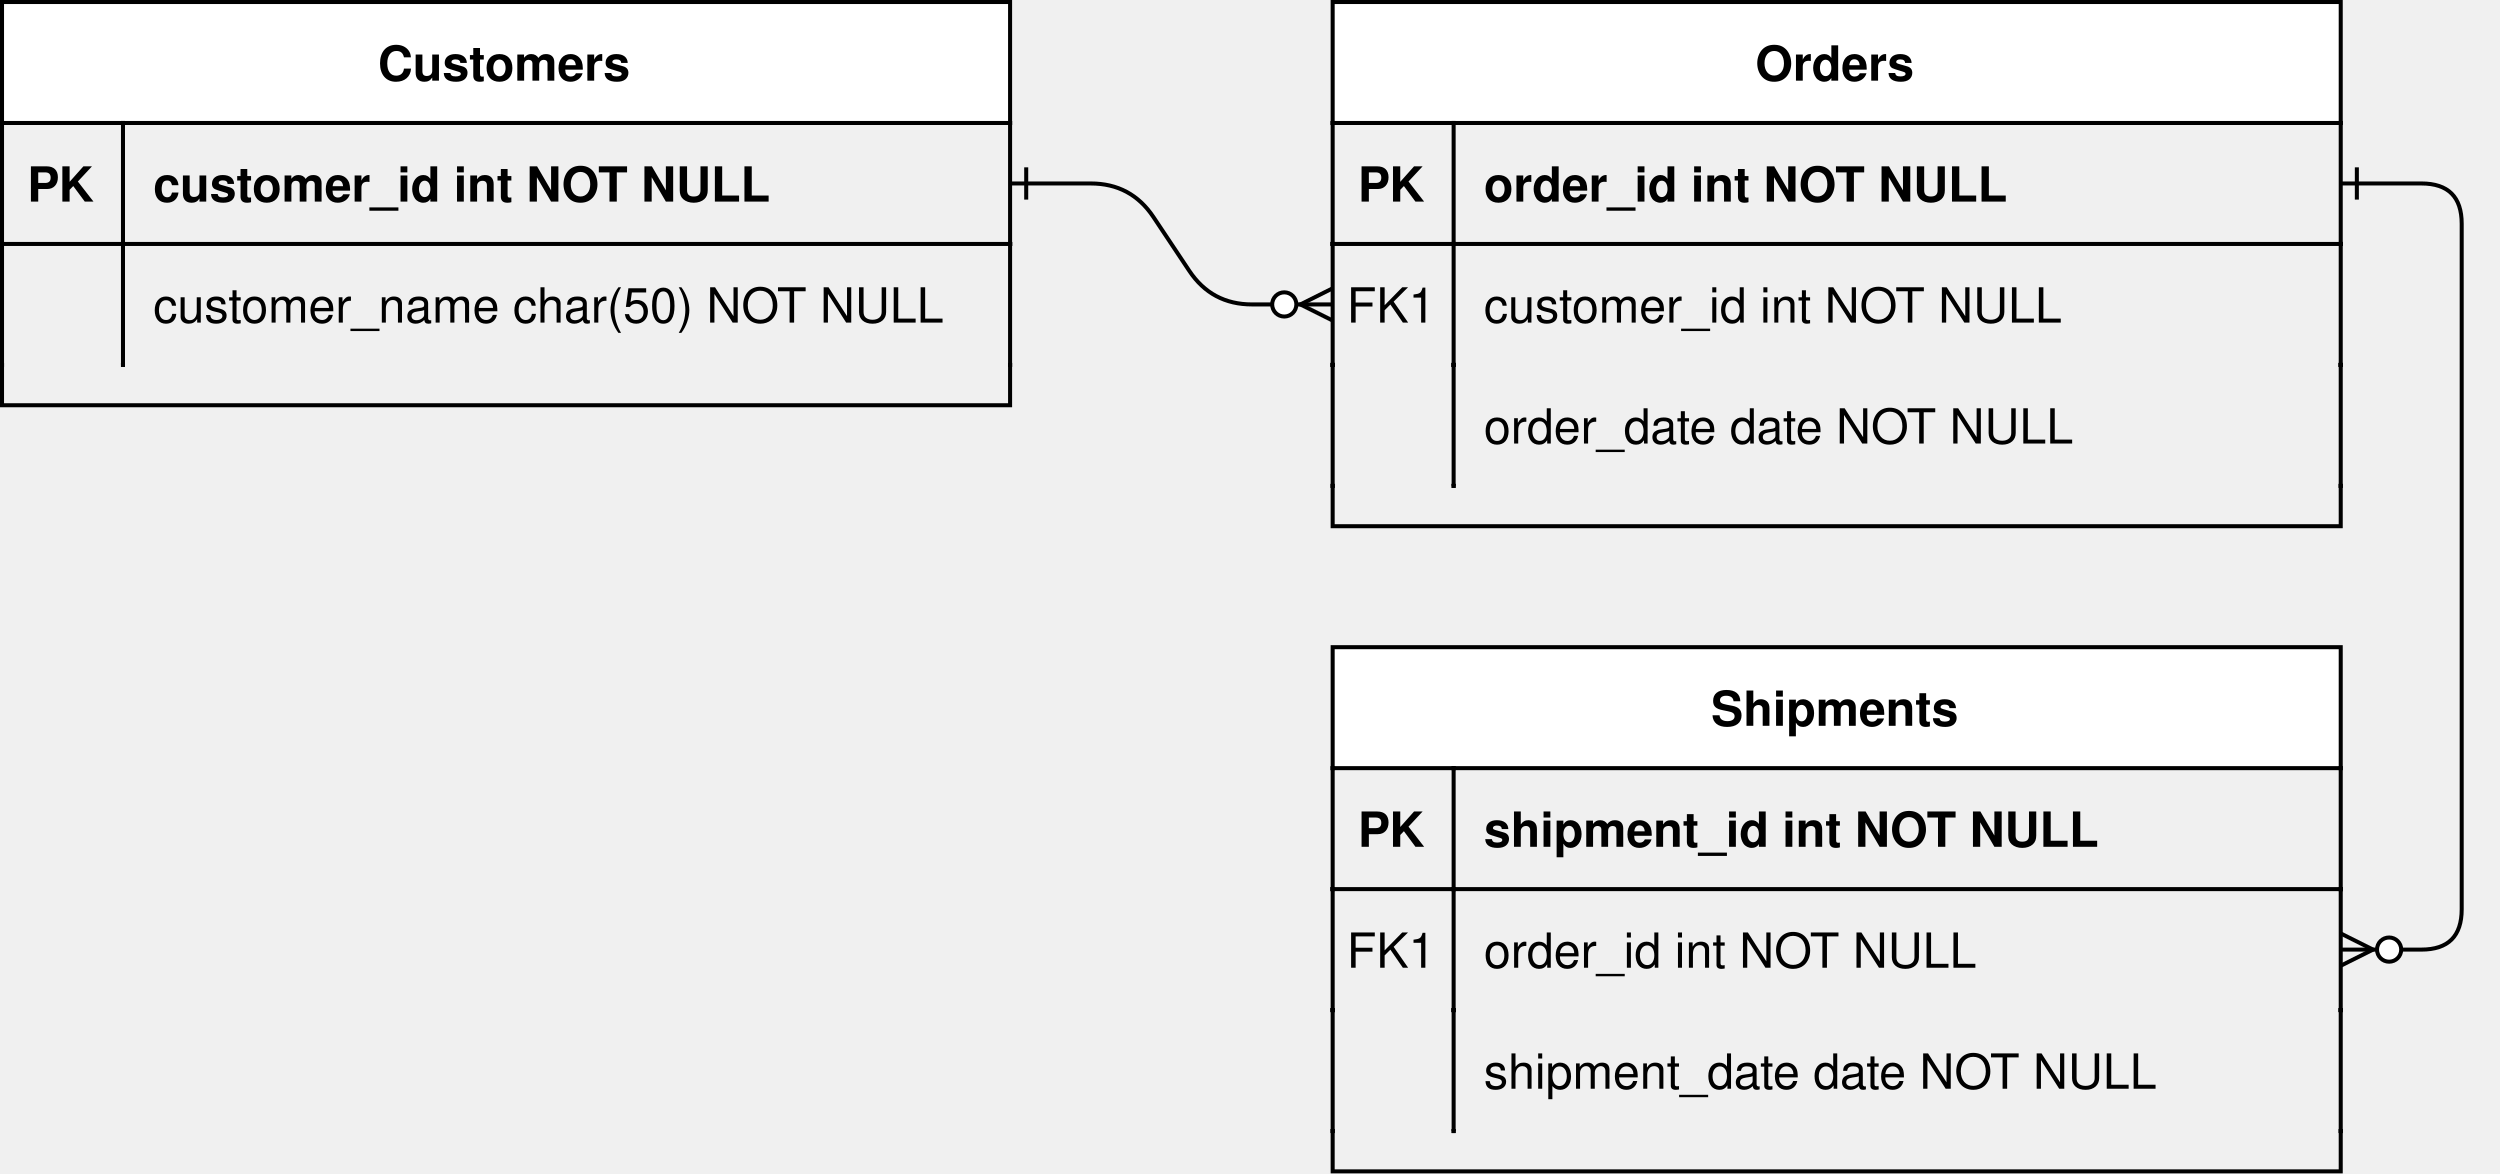
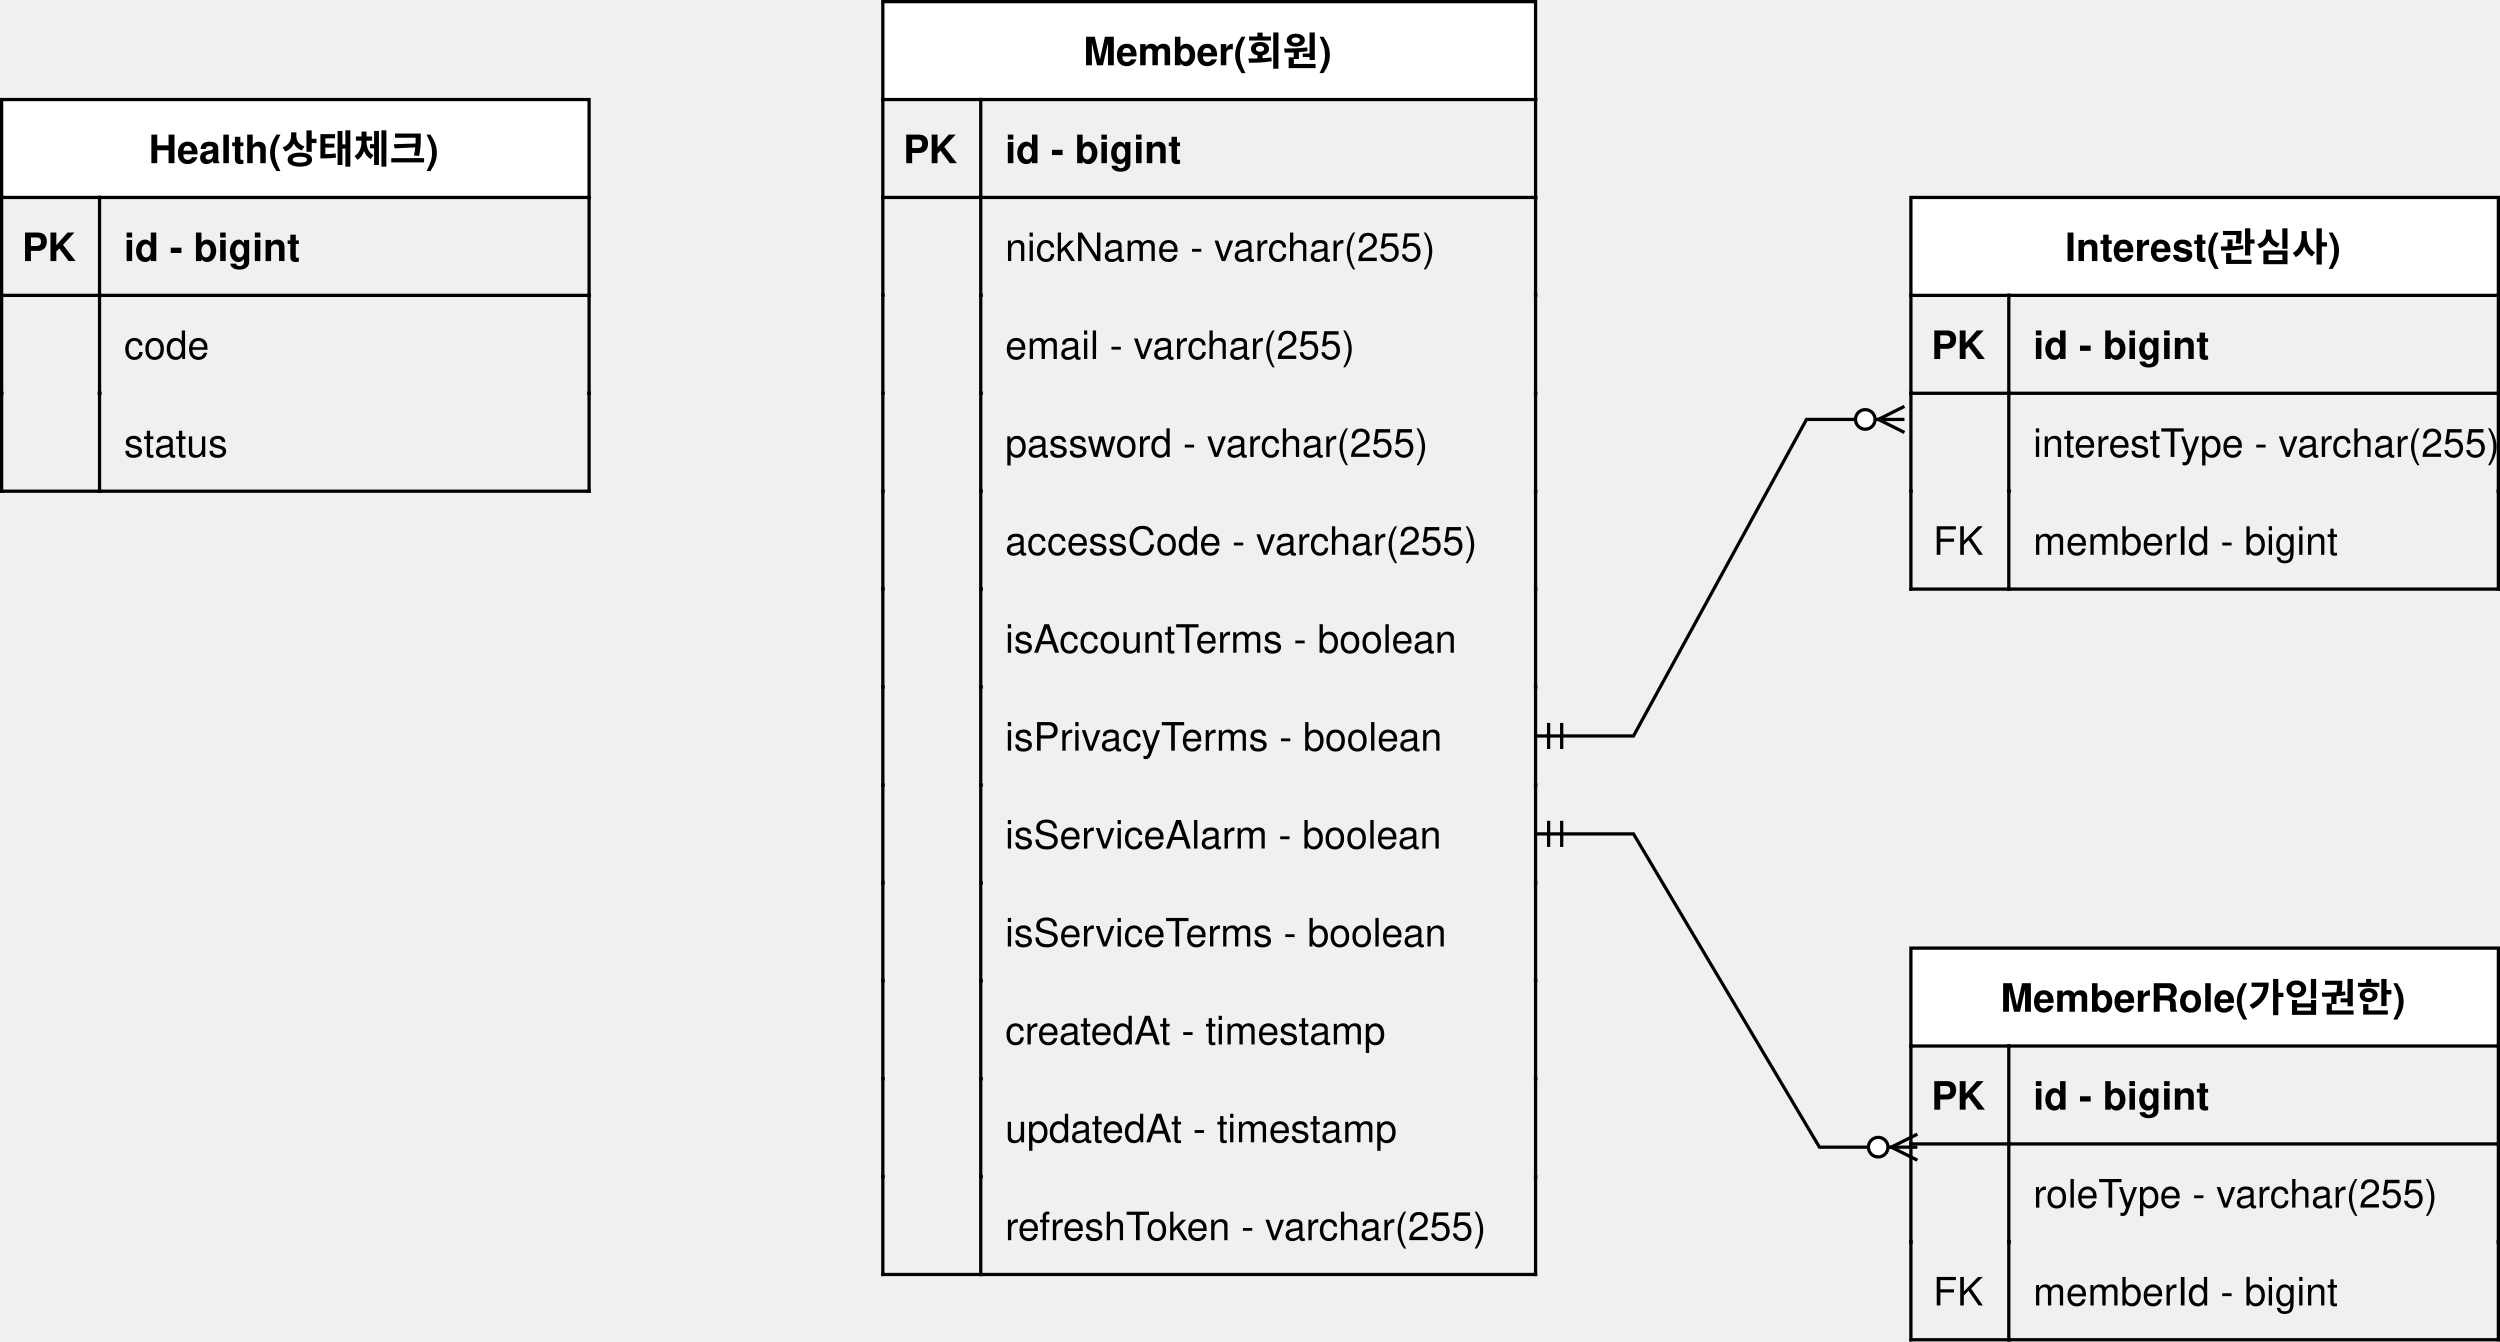
- <svg xmlns="http://www.w3.org/2000/svg" version="1.1" width="620px" height="291px" viewBox="-0.5 -0.5 620 291" content="&lt;mxfile host=&quot;app.diagrams.net&quot; modified=&quot;2023-03-08T13:26:48.266Z&quot; agent=&quot;5.0 (Macintosh; Intel Mac OS X 10_15_7) AppleWebKit/537.36 (KHTML, like Gecko) Chrome/109.0.0.0 Safari/537.36&quot; etag=&quot;xHuN4IjJD4TeJ1W9eYNo&quot; version=&quot;20.8.13&quot; type=&quot;github&quot;&gt;&lt;diagram id=&quot;R2lEEEUBdFMjLlhIrx00&quot; name=&quot;Page-1&quot;&gt;7Vttb5s6GP01SHcfVoEJSfuxYckmLbmr2m77eOWCA9YIRsZ526+fDTaEOGlhd2m8JlLUwMMTg59zfGyfJpbrz9cfKcziKQlRYgE7XFvuBwsABwCXv4nIpowMbgZlIKI4lEl14AH/RDJoy+gChyhvJDJCEoazZjAgaYoC1ohBSsmqmTYjSfOuGYyQFngIYKJHv+OQxWX02rPr+CeEo1jd2bHllTlUyTKQxzAkq0YIrdmYpEw+4h2ic5iilPErU0h/IGp5o5gx0dNbC4z5ayayryJCogTBDOdXAZnzcJDzlPEMznEiyrzV0FA2xG/njizXp4Sw8mi+9lEisFIwlM80PnC1qgMV7bb4gP9+uZn8sFn6aeV+Y9NpdDd4ei9bWcJkIesra8M2quAo5PWXp/xWmG3uUQIZJumovjJEaXgr0OVJo/ufiJJHMoUp7/wwZ5Cy+hpJZfoY88dzPzgqRZ7b/FzvmnzOnCxogJ7pD+hJSkIaIfZMYl8CHjbYJiv3EZE5YnTDE1Y1xyomxdv8UkFaFGXZZCmUTIqqBqt73BFcEEsOTLcn21HDUlFSNVF2XX5qG+adhno7DfV3GypLozXED7Y6XocKFnVhFHhjlHJbMsoZGEapnt1kgnP9u5TqNxsCtveqlNIZ9YWGiOYar7iiZ+KQwaeCQQUJ5BTmChbwSYlBnHL9LVkSkCSBWY6L9DIS4yScwA1ZMNWQOhvO8BqF9+UMJnI5/ya8sVxSTMwFitXiMkxwlPLjgFNO3HFIUc6fZQJzJjMOknKJKEPrZ1mksPF2QFbDfYtlwNvHMtc+TKgGgl3hcl8WAAUU7zrDMLnnCwWYRgVmTUhEXUNKskc1+kQgE0RDdLRE5VRdFJ8PdZ8kRCCbloJQpBWd84b8xbvr21ee5fEH8Pm5U5/zl0inzCdpzijEBRyIA7VCAqwhI5m8T4Jm6jGoLKY4fiKM8Zn/EKzP0vplrCW2bktoj4ZsT0P27nMXbAnv6ywpVDvGYYjSckiKdSKs8d4D5d76VzXfBWN3ILbEw22NxxYA7mvW39PqT4QQ/sc/5APr1i5V+98vj+Lv18nEqpa6JsGjdLHMHeYZDHAaTcpP9nfw846B39o6OJ7Aa+LZP2el3L8q+zNK2T+1Ug40ZMefnS7gvtJYbAlAvzUAp5LGa63gwSLnfS7VEeyRRuOweFEX/zhYpujgzUUHj6ODN6fWQeUa/ia0ZqngTevyn0oFHd3PK1eIIWSIx+XbWchge7RMkUFH3zk/xDibF6J18To0rwNct5S343kdjr4lPqOpq8Pm2mm/OzPF7XD07fZbsjsq6ho8nekb5FwK4sXz6AqiMbOcvjc+I8nssNzsLpkntz0cfRv+V/seFVcN1kh981yZwmdle3TAyhQpBP9vd3yRQoOdD6BvxQ0cfC3rXxHVXB1U5d23VjxD96MDYsaooW5/+NLDv9gf1tZXOzp/1cM+GmQX+6PlcPz77A/wtu0PYL79AXT746V/ap6T99EBQWOmuIv3cSy9PLn3AXTvw8DB2Lb+5hsfQDc+KnVM4Vys9IMY0n88+93ZLPpNskD4af3jlvKr4PUvktzRLw==&lt;/diagram&gt;&lt;/mxfile&gt;" resource="https://app.diagrams.net/?libs=general;er#Hdukki-labs%2Flitarary%2Ffeature%252F46%2Fdocument%2Flitarary.drawio.svg">
+ <svg xmlns="http://www.w3.org/2000/svg" version="1.1" width="766px" height="411px" viewBox="-0.5 -0.5 766 411" content="&lt;mxfile host=&quot;app.diagrams.net&quot; modified=&quot;2023-03-08T13:49:36.725Z&quot; agent=&quot;5.0 (Macintosh; Intel Mac OS X 10_15_7) AppleWebKit/537.36 (KHTML, like Gecko) Chrome/109.0.0.0 Safari/537.36&quot; etag=&quot;34Fw1u3vxSmAfhsHXSA5&quot; version=&quot;20.8.13&quot; type=&quot;github&quot;&gt;&lt;diagram id=&quot;R2lEEEUBdFMjLlhIrx00&quot; name=&quot;Page-1&quot;&gt;7V1dc5s4FP01zGQfksFgMH40trPtNNnNJJlp92lHAdnWFBArlMTur18JJH/JJHYbg2tpJp2ii3zB9x7poCMkW+4wnf9JQD67xTFMLMeO55Y7shyn03Vs9h+3LCpLzxaGKUGxqLQyPKAfUBhltWcUw2KjIsU4oSjfNEY4y2BEN2yAEPy6WW2Ck82r5mAKFcNDBBLV+hXFdFZZA89e2T9BNJ3JK3fk90uBrCwMxQzE+HXDBOf0GmdU3OIdJCnIYEbZmVtAvkNieeMZpfybDiznmv1NeO2rKcbTBIIcFVcRTpk5KliV6wlIUcLDvOYoFI7Y5dyx5Q4JxrQ6SudDmPBcyTRU93Rdc3YZB8L97vGB8PG/h8ueOxx18PUsfPr3Jo2/XAovLyB5FvH9BEFCZxfWeGgFrhV0rPGIH/SH3BI6VtgtLR1rMPxDxJEuZHJYSHN+SMETN4UFBYQKDLk2MzBUUIAyFgB31CnLSQLyApXVK8sMJfENWOBnKh3JUjhBcxjfVxDidRmabpgzXuTOeTIexM3w0yBB04wdRyxC/IohgQW7lxtQUFFDfHtIKJzXhrWzTBZrVBCnkJIFqyI+0BXQEc2p0xPl1xU4O4GwzdaBKTEHBNqmS9erJLIDkccDcuooOX07T/e8EYQzTNAPnp1ERHM9d2X5FaUJQzEDSLxlCnHZm5Q5QEkyxAnmCc5wBpUc80oxwfkjIFNIhSHHSLQ6L2R/LDJD+8qzPHavQ1burMrsj1cndIizghKGJe4DspS+Qp7WkOJcOE3gRPonIu78+AlTyhrpAQCobzkqKgQM3D1R4B4LBK4CgrsvtTBgX5YikNyz/hpk06RKWtl9g1XSdmR2Z6yX8d0O/HbzxCzsk6TsgWcojmH2S/lwdudjLQHugfEXzlZROdgb60khyQBlDeQ5iwslqcv7/Pk8d5U8s+qOfcn+PaEpbx3tJl32wVXdsMhBhLLpTfVJfwsVXlOomNe3Uu9DUbKXuwZg4hlO2IsT7CNygt82J/j7g6CZzgHGSPr7eELw9CSEnpLkiI0BT50FGkm9dr1+YHr91nv9ftu9fl+rXj/Qs9eX6txallmrpc+FXh1/Tfa16/gddVh4C9MnSC64eNcfWEEp5/VDq28bFY/nSDYgKeN1Vaw49q7k9o/VbztmzNaEjlc1lUOEvN04OBoM1FHbuSt5mo7cHHXoZrS8PXDxBrv3Ppbd93HXBFDMuK6Jcd07zLBDzmuYGfQa2TmaDu1cdWiXoej7XyCFghxeAIlmgFw4nlf/MH8iFNEMJrSjhK76IoehhMYpYYfW1ywldB2tKKFbM6g/d0roqm93wBSgRHs+qAOEfnygCoCGDxrng+U7fu0RwgEi4jkQQk0+zp4QVJEwB0XxiokUkDTmhBpM6McJqr5oOKF5TvBa54QD5MNz4ISeppygyoMgimBRDMv3wXRnhRpUaMcKsjsyrNAqKwRts4J3gIJ4BqxQwV4/VvBUhRAVgyhiF6SPkKSFYIYnjBMIMr1IoQ4U2pGCa6YTToAUlmuuWyMFV6/5BFfT+QRXnU9AxR1BLyBaaE8KdaDQjhQ8FSWGFJonhb3fTD7aSOGAuaUzIIUK9vqRgqdOHaHiAZIXFMFBAkiqMynUgUI/UjhgUbEhhaORwo5dZxomhQMml86BFHxNSUGdO1qSgvYjhTpQaEcKrnn76ARIwbXbJgVXr7ePXE3fPnLVZ8CIQHbJeEAFH1CUsrYB0lwvRqhDhHaM4B2wVskwwtEYofXVzHLRnCaMUMFeP0bw1fnD5zw2jFCPCO0YwXcMI5wAI7S+itk/YFbpDBihgr2GjKBKAgROCCxmj/g7i6nu76PW4UI/XlA1g8984yfWbV5Y4wHffz6wy93pQ2tQ7mIVOGYv+uqsL/eMktMCOxSghjej98380H40/2u7WPk1e+Ocynb0vjo9dOa7WPmazhD5O2aIYsvsYvUeLrTbo9I3kmATA8B3mKH1TenlY6cu4z9NFcGeqggi8Vj/uMjNesQ6XGhHCz2jC54ALbS+a31PlQWv2x4wHJUYepoKgz1VGEzLrco//16jhmbQoB8d7DFKgPEUygEbCyuii3uYAIpwNl6dqYZ1FR90HM4YNE1ES4ZZPOA/TcqK4/sfkOBHfAuyhWSR1bkUZPHfJXoI/8ZQMgm7Kll8Y4VL+8rudKTlH376yvF70jCar39gtFgv3UGCWLRKObI0zhH9Jm+QHVfOPFFaeeIF6agKDY9HLdyEqcDPJIJvBF4uAaWS6H7hibaza0ZpaSRlsl42b/kNxN7hsjtY/gCn5CVBXd3uFkqrryo+tUKo4sjbcuRuO6pCoTj6KKgH6kio+tGGe5zASvu2hfbdH1uBV1r88qccRlbfs/pGBN8lgnf3FT+PJ4IHZjl1EyJ4ldTTFcEDdWhz5iJ4oOmC6mDHgurf63H2uCJ4HS60e7wNzEqJJtSOd5ihdRE80GuhRKDpQolAfRmCsGd7I4C/gQn9KMFs03oClNC6AB6o71GctwAeaLpPa6AqnEYAr0WDdnTQ32OEcEIC+A7923bd31D/lrtdvat/7/Ewe1T925OypZS5et6mi331b991r2xnw5fTC1g+N939tArOigRjul6dgHx2i2PIa/wP&lt;/diagram&gt;&lt;/mxfile&gt;" resource="https://app.diagrams.net/#Hdukki-labs%2Flitarary%2Ffeature%252F46%2Fdocument%2Flitarary.drawio.svg">
  <defs>
-     <clipPath id="mx-clip-330-30-30-30-0">
-       <rect x="330" y="30" width="30" height="30" />
-     </clipPath>
-     <clipPath id="mx-clip-366-30-214-30-0">
-       <rect x="366" y="30" width="214" height="30" />
-     </clipPath>
-     <clipPath id="mx-clip-330-60-30-30-0">
-       <rect x="330" y="60" width="30" height="30" />
-     </clipPath>
-     <clipPath id="mx-clip-366-60-214-30-0">
-       <rect x="366" y="60" width="214" height="30" />
-     </clipPath>
-     <clipPath id="mx-clip-366-90-214-30-0">
-       <rect x="366" y="90" width="214" height="30" />
-     </clipPath>
-     <clipPath id="mx-clip-330-190-30-30-0">
-       <rect x="330" y="190" width="30" height="30" />
-     </clipPath>
-     <clipPath id="mx-clip-366-190-214-30-0">
-       <rect x="366" y="190" width="214" height="30" />
-     </clipPath>
-     <clipPath id="mx-clip-330-220-30-30-0">
-       <rect x="330" y="220" width="30" height="30" />
-     </clipPath>
-     <clipPath id="mx-clip-366-220-214-30-0">
-       <rect x="366" y="220" width="214" height="30" />
-     </clipPath>
-     <clipPath id="mx-clip-366-250-214-30-0">
-       <rect x="366" y="250" width="214" height="30" />
-     </clipPath>
-     <clipPath id="mx-clip-0-30-30-30-0">
-       <rect x="0" y="30" width="30" height="30" />
-     </clipPath>
-     <clipPath id="mx-clip-36-30-214-30-0">
-       <rect x="36" y="30" width="214" height="30" />
-     </clipPath>
-     <clipPath id="mx-clip-36-60-214-30-0">
-       <rect x="36" y="60" width="214" height="30" />
+     <clipPath id="mx-clip-0-60-30-30-0">
+       <rect x="0" y="60" width="30" height="30" />
+     </clipPath>
+     <clipPath id="mx-clip-36-60-144-30-0">
+       <rect x="36" y="60" width="144" height="30" />
+     </clipPath>
+     <clipPath id="mx-clip-36-90-144-30-0">
+       <rect x="36" y="90" width="144" height="30" />
+     </clipPath>
+     <clipPath id="mx-clip-36-120-144-30-0">
+       <rect x="36" y="120" width="144" height="30" />
+     </clipPath>
+     <clipPath id="mx-clip-270-30-30-30-0">
+       <rect x="270" y="30" width="30" height="30" />
+     </clipPath>
+     <clipPath id="mx-clip-306-30-164-30-0">
+       <rect x="306" y="30" width="164" height="30" />
+     </clipPath>
+     <clipPath id="mx-clip-306-60-164-30-0">
+       <rect x="306" y="60" width="164" height="30" />
+     </clipPath>
+     <clipPath id="mx-clip-306-90-164-30-0">
+       <rect x="306" y="90" width="164" height="30" />
+     </clipPath>
+     <clipPath id="mx-clip-306-120-164-30-0">
+       <rect x="306" y="120" width="164" height="30" />
+     </clipPath>
+     <clipPath id="mx-clip-306-150-164-30-0">
+       <rect x="306" y="150" width="164" height="30" />
+     </clipPath>
+     <clipPath id="mx-clip-306-180-164-30-0">
+       <rect x="306" y="180" width="164" height="30" />
+     </clipPath>
+     <clipPath id="mx-clip-306-210-164-30-0">
+       <rect x="306" y="210" width="164" height="30" />
+     </clipPath>
+     <clipPath id="mx-clip-306-240-164-30-0">
+       <rect x="306" y="240" width="164" height="30" />
+     </clipPath>
+     <clipPath id="mx-clip-306-270-164-30-0">
+       <rect x="306" y="270" width="164" height="30" />
+     </clipPath>
+     <clipPath id="mx-clip-306-300-164-30-0">
+       <rect x="306" y="300" width="164" height="30" />
+     </clipPath>
+     <clipPath id="mx-clip-306-330-164-30-0">
+       <rect x="306" y="330" width="164" height="30" />
+     </clipPath>
+     <clipPath id="mx-clip-306-360-164-30-0">
+       <rect x="306" y="360" width="164" height="30" />
+     </clipPath>
+     <clipPath id="mx-clip-585-90-30-30-0">
+       <rect x="585" y="90" width="30" height="30" />
+     </clipPath>
+     <clipPath id="mx-clip-621-90-144-30-0">
+       <rect x="621" y="90" width="144" height="30" />
+     </clipPath>
+     <clipPath id="mx-clip-621-120-144-30-0">
+       <rect x="621" y="120" width="144" height="30" />
+     </clipPath>
+     <clipPath id="mx-clip-585-150-30-30-0">
+       <rect x="585" y="150" width="30" height="30" />
+     </clipPath>
+     <clipPath id="mx-clip-621-150-144-30-0">
+       <rect x="621" y="150" width="144" height="30" />
+     </clipPath>
+     <clipPath id="mx-clip-585-320-30-30-0">
+       <rect x="585" y="320" width="30" height="30" />
+     </clipPath>
+     <clipPath id="mx-clip-621-320-144-30-0">
+       <rect x="621" y="320" width="144" height="30" />
+     </clipPath>
+     <clipPath id="mx-clip-621-350-144-30-0">
+       <rect x="621" y="350" width="144" height="30" />
+     </clipPath>
+     <clipPath id="mx-clip-585-380-30-30-0">
+       <rect x="585" y="380" width="30" height="30" />
+     </clipPath>
+     <clipPath id="mx-clip-621-380-144-30-0">
+       <rect x="621" y="380" width="144" height="30" />
    </clipPath>
  </defs>
  <g>
-     <path d="M 250 45 L 270 45 Q 280 45 285.55 53.32 L 294.45 66.68 Q 300 75 310 75 L 330 75" fill="none" stroke="rgb(0, 0, 0)" stroke-miterlimit="10" pointer-events="stroke" />
-     <path d="M 254 41 L 254 49" fill="none" stroke="rgb(0, 0, 0)" stroke-miterlimit="10" pointer-events="all" />
-     <ellipse cx="318" cy="75" rx="3" ry="3" fill="#ffffff" stroke="rgb(0, 0, 0)" pointer-events="all" />
-     <path d="M 330 71 L 322 75 L 330 79" fill="none" stroke="rgb(0, 0, 0)" stroke-miterlimit="10" pointer-events="all" />
-     <path d="M 580 45 L 600 45 Q 610 45 610 55 L 610 225 Q 610 235 600 235 L 580 235" fill="none" stroke="rgb(0, 0, 0)" stroke-miterlimit="10" pointer-events="stroke" />
-     <path d="M 584 41 L 584 49" fill="none" stroke="rgb(0, 0, 0)" stroke-miterlimit="10" pointer-events="all" />
-     <ellipse cx="592" cy="235" rx="3" ry="3" fill="#ffffff" stroke="rgb(0, 0, 0)" pointer-events="all" />
-     <path d="M 580 239 L 588 235 L 580 231" fill="none" stroke="rgb(0, 0, 0)" stroke-miterlimit="10" pointer-events="all" />
-     <path d="M 330 30 L 330 0 L 580 0 L 580 30" fill="rgb(255, 255, 255)" stroke="rgb(0, 0, 0)" stroke-miterlimit="10" pointer-events="all" />
-     <path d="M 330 30 L 330 130 L 580 130 L 580 30" fill="none" stroke="rgb(0, 0, 0)" stroke-miterlimit="10" pointer-events="none" />
-     <path d="M 330 30 L 580 30" fill="none" stroke="rgb(0, 0, 0)" stroke-miterlimit="10" pointer-events="none" />
-     <path d="M 360 30 L 360 60 L 360 90 L 360 120" fill="none" stroke="rgb(0, 0, 0)" stroke-miterlimit="10" pointer-events="none" />
-     <g fill="rgb(0, 0, 0)" font-family="Helvetica" font-weight="bold" pointer-events="none" text-anchor="middle" font-size="12px">
-       <text x="454.5" y="19.5">Orders</text>
-     </g>
-     <path d="M 330 30 M 580 30 M 580 60 L 330 60" fill="none" stroke="rgb(0, 0, 0)" stroke-linecap="square" stroke-miterlimit="10" pointer-events="none" />
-     <path d="M 330 30 M 360 30 M 360 60 M 330 60" fill="none" stroke="rgb(0, 0, 0)" stroke-linecap="square" stroke-miterlimit="10" pointer-events="none" />
-     <g fill="rgb(0, 0, 0)" font-family="Helvetica" font-weight="bold" pointer-events="none" clip-path="url(#mx-clip-330-30-30-30-0)" text-anchor="middle" font-size="12px">
-       <text x="344.5" y="49.5">PK</text>
-     </g>
-     <path d="M 360 30 M 580 30 M 580 60 M 360 60" fill="none" stroke="rgb(0, 0, 0)" stroke-linecap="square" stroke-miterlimit="10" pointer-events="none" />
-     <g fill="rgb(0, 0, 0)" font-family="Helvetica" font-weight="bold" text-decoration="underline" pointer-events="none" clip-path="url(#mx-clip-366-30-214-30-0)" font-size="12px">
-       <text x="367.5" y="49.5">order_id int NOT NULL </text>
-     </g>
-     <path d="M 330 60 M 580 60 M 580 90 M 330 90" fill="none" stroke="rgb(0, 0, 0)" stroke-linecap="square" stroke-miterlimit="10" pointer-events="none" />
-     <path d="M 330 60 M 360 60 M 360 90 M 330 90" fill="none" stroke="rgb(0, 0, 0)" stroke-linecap="square" stroke-miterlimit="10" pointer-events="none" />
-     <g fill="rgb(0, 0, 0)" font-family="Helvetica" pointer-events="none" clip-path="url(#mx-clip-330-60-30-30-0)" text-anchor="middle" font-size="12px">
-       <text x="344.5" y="79.5">FK1</text>
-     </g>
-     <path d="M 360 60 M 580 60 M 580 90 M 360 90" fill="none" stroke="rgb(0, 0, 0)" stroke-linecap="square" stroke-miterlimit="10" pointer-events="none" />
-     <g fill="rgb(0, 0, 0)" font-family="Helvetica" pointer-events="none" clip-path="url(#mx-clip-366-60-214-30-0)" font-size="12px">
-       <text x="367.5" y="79.5">customer_id int NOT NULL</text>
-     </g>
-     <path d="M 330 90 M 580 90 M 580 120 M 330 120" fill="none" stroke="rgb(0, 0, 0)" stroke-linecap="square" stroke-miterlimit="10" pointer-events="none" />
-     <path d="M 330 90 M 360 90 M 360 120 M 330 120" fill="none" stroke="rgb(0, 0, 0)" stroke-linecap="square" stroke-miterlimit="10" pointer-events="none" />
-     <path d="M 360 90 M 580 90 M 580 120 M 360 120" fill="none" stroke="rgb(0, 0, 0)" stroke-linecap="square" stroke-miterlimit="10" pointer-events="none" />
-     <g fill="rgb(0, 0, 0)" font-family="Helvetica" pointer-events="none" clip-path="url(#mx-clip-366-90-214-30-0)" font-size="12px">
-       <text x="367.5" y="109.5">order_date date NOT NULL</text>
-     </g>
-     <path d="M 330 190 L 330 160 L 580 160 L 580 190" fill="rgb(255, 255, 255)" stroke="rgb(0, 0, 0)" stroke-miterlimit="10" pointer-events="none" />
-     <path d="M 330 190 L 330 290 L 580 290 L 580 190" fill="none" stroke="rgb(0, 0, 0)" stroke-miterlimit="10" pointer-events="none" />
-     <path d="M 330 190 L 580 190" fill="none" stroke="rgb(0, 0, 0)" stroke-miterlimit="10" pointer-events="none" />
-     <path d="M 360 190 L 360 220 L 360 250 L 360 280" fill="none" stroke="rgb(0, 0, 0)" stroke-miterlimit="10" pointer-events="none" />
-     <g fill="rgb(0, 0, 0)" font-family="Helvetica" font-weight="bold" pointer-events="none" text-anchor="middle" font-size="12px">
-       <text x="454.5" y="179.5">Shipments</text>
-     </g>
-     <path d="M 330 190 M 580 190 M 580 220 L 330 220" fill="none" stroke="rgb(0, 0, 0)" stroke-linecap="square" stroke-miterlimit="10" pointer-events="none" />
-     <path d="M 330 190 M 360 190 M 360 220 M 330 220" fill="none" stroke="rgb(0, 0, 0)" stroke-linecap="square" stroke-miterlimit="10" pointer-events="none" />
-     <g fill="rgb(0, 0, 0)" font-family="Helvetica" font-weight="bold" pointer-events="none" clip-path="url(#mx-clip-330-190-30-30-0)" text-anchor="middle" font-size="12px">
-       <text x="344.5" y="209.5">PK</text>
-     </g>
-     <path d="M 360 190 M 580 190 M 580 220 M 360 220" fill="none" stroke="rgb(0, 0, 0)" stroke-linecap="square" stroke-miterlimit="10" pointer-events="none" />
-     <g fill="rgb(0, 0, 0)" font-family="Helvetica" font-weight="bold" text-decoration="underline" pointer-events="none" clip-path="url(#mx-clip-366-190-214-30-0)" font-size="12px">
-       <text x="367.5" y="209.5">shipment_id int NOT NULL </text>
-     </g>
-     <path d="M 330 220 M 580 220 M 580 250 M 330 250" fill="none" stroke="rgb(0, 0, 0)" stroke-linecap="square" stroke-miterlimit="10" pointer-events="none" />
-     <path d="M 330 220 M 360 220 M 360 250 M 330 250" fill="none" stroke="rgb(0, 0, 0)" stroke-linecap="square" stroke-miterlimit="10" pointer-events="none" />
-     <g fill="rgb(0, 0, 0)" font-family="Helvetica" pointer-events="none" clip-path="url(#mx-clip-330-220-30-30-0)" text-anchor="middle" font-size="12px">
-       <text x="344.5" y="239.5">FK1</text>
-     </g>
-     <path d="M 360 220 M 580 220 M 580 250 M 360 250" fill="none" stroke="rgb(0, 0, 0)" stroke-linecap="square" stroke-miterlimit="10" pointer-events="none" />
-     <g fill="rgb(0, 0, 0)" font-family="Helvetica" pointer-events="none" clip-path="url(#mx-clip-366-220-214-30-0)" font-size="12px">
-       <text x="367.5" y="239.5">order_id int NOT NULL</text>
-     </g>
-     <path d="M 330 250 M 580 250 M 580 280 M 330 280" fill="none" stroke="rgb(0, 0, 0)" stroke-linecap="square" stroke-miterlimit="10" pointer-events="none" />
-     <path d="M 330 250 M 360 250 M 360 280 M 330 280" fill="none" stroke="rgb(0, 0, 0)" stroke-linecap="square" stroke-miterlimit="10" pointer-events="none" />
-     <path d="M 360 250 M 580 250 M 580 280 M 360 280" fill="none" stroke="rgb(0, 0, 0)" stroke-linecap="square" stroke-miterlimit="10" pointer-events="none" />
-     <g fill="rgb(0, 0, 0)" font-family="Helvetica" pointer-events="none" clip-path="url(#mx-clip-366-250-214-30-0)" font-size="12px">
-       <text x="367.5" y="269.5">shipment_date date NOT NULL</text>
-     </g>
-     <path d="M 0 30 L 0 0 L 250 0 L 250 30" fill="rgb(255, 255, 255)" stroke="rgb(0, 0, 0)" stroke-miterlimit="10" pointer-events="none" />
-     <path d="M 0 30 L 0 100 L 250 100 L 250 30" fill="none" stroke="rgb(0, 0, 0)" stroke-miterlimit="10" pointer-events="none" />
-     <path d="M 0 30 L 250 30" fill="none" stroke="rgb(0, 0, 0)" stroke-miterlimit="10" pointer-events="none" />
-     <path d="M 30 30 L 30 60 L 30 90" fill="none" stroke="rgb(0, 0, 0)" stroke-miterlimit="10" pointer-events="none" />
-     <g fill="rgb(0, 0, 0)" font-family="Helvetica" font-weight="bold" pointer-events="none" text-anchor="middle" font-size="12px">
-       <text x="124.5" y="19.5">Customers</text>
-     </g>
-     <path d="M 0 30 M 250 30 M 250 60 L 0 60" fill="none" stroke="rgb(0, 0, 0)" stroke-linecap="square" stroke-miterlimit="10" pointer-events="none" />
-     <path d="M 0 30 M 30 30 M 30 60 M 0 60" fill="none" stroke="rgb(0, 0, 0)" stroke-linecap="square" stroke-miterlimit="10" pointer-events="none" />
-     <g fill="rgb(0, 0, 0)" font-family="Helvetica" font-weight="bold" pointer-events="none" clip-path="url(#mx-clip-0-30-30-30-0)" text-anchor="middle" font-size="12px">
-       <text x="14.5" y="49.5">PK</text>
-     </g>
-     <path d="M 30 30 M 250 30 M 250 60 M 30 60" fill="none" stroke="rgb(0, 0, 0)" stroke-linecap="square" stroke-miterlimit="10" pointer-events="none" />
-     <g fill="rgb(0, 0, 0)" font-family="Helvetica" font-weight="bold" text-decoration="underline" pointer-events="none" clip-path="url(#mx-clip-36-30-214-30-0)" font-size="12px">
-       <text x="37.5" y="49.5">customer_id int NOT NULL </text>
-     </g>
-     <path d="M 0 60 M 250 60 M 250 90 M 0 90" fill="none" stroke="rgb(0, 0, 0)" stroke-linecap="square" stroke-miterlimit="10" pointer-events="none" />
+     <path d="M 0 60 L 0 30 L 180 30 L 180 60" fill="rgb(255, 255, 255)" stroke="rgb(0, 0, 0)" stroke-miterlimit="10" pointer-events="all" />
+     <path d="M 0 60 L 0 150 L 180 150 L 180 60" fill="none" stroke="rgb(0, 0, 0)" stroke-miterlimit="10" pointer-events="none" />
+     <path d="M 0 60 L 180 60" fill="none" stroke="rgb(0, 0, 0)" stroke-miterlimit="10" pointer-events="none" />
+     <path d="M 30 60 L 30 90 L 30 120 L 30 150" fill="none" stroke="rgb(0, 0, 0)" stroke-miterlimit="10" pointer-events="none" />
+     <g fill="rgb(0, 0, 0)" font-family="Helvetica" font-weight="bold" pointer-events="none" text-anchor="middle" font-size="12px">
+       <text x="89.5" y="49.5">Health(상태체크)</text>
+     </g>
+     <path d="M 0 60 M 180 60 M 180 90 L 0 90" fill="none" stroke="rgb(0, 0, 0)" stroke-linecap="square" stroke-miterlimit="10" pointer-events="none" />
    <path d="M 0 60 M 30 60 M 30 90 M 0 90" fill="none" stroke="rgb(0, 0, 0)" stroke-linecap="square" stroke-miterlimit="10" pointer-events="none" />
-     <path d="M 30 60 M 250 60 M 250 90 M 30 90" fill="none" stroke="rgb(0, 0, 0)" stroke-linecap="square" stroke-miterlimit="10" pointer-events="none" />
-     <g fill="rgb(0, 0, 0)" font-family="Helvetica" pointer-events="none" clip-path="url(#mx-clip-36-60-214-30-0)" font-size="12px">
-       <text x="37.5" y="79.5">customer_name char(50) NOT NULL</text>
-     </g>
+     <g fill="rgb(0, 0, 0)" font-family="Helvetica" font-weight="bold" pointer-events="none" clip-path="url(#mx-clip-0-60-30-30-0)" text-anchor="middle" font-size="12px">
+       <text x="14.5" y="79.5">PK</text>
+     </g>
+     <path d="M 30 60 M 180 60 M 180 90 M 30 90" fill="none" stroke="rgb(0, 0, 0)" stroke-linecap="square" stroke-miterlimit="10" pointer-events="none" />
+     <g fill="rgb(0, 0, 0)" font-family="Helvetica" font-weight="bold" text-decoration="underline" pointer-events="none" clip-path="url(#mx-clip-36-60-144-30-0)" font-size="12px">
+       <text x="37.5" y="79.5">id - bigint</text>
+     </g>
+     <path d="M 0 90 M 30 90 M 30 120 M 0 120" fill="none" stroke="rgb(0, 0, 0)" stroke-linecap="square" stroke-miterlimit="10" pointer-events="none" />
+     <path d="M 30 90 M 180 90 M 180 120 M 30 120" fill="none" stroke="rgb(0, 0, 0)" stroke-linecap="square" stroke-miterlimit="10" pointer-events="none" />
+     <g fill="rgb(0, 0, 0)" font-family="Helvetica" pointer-events="none" clip-path="url(#mx-clip-36-90-144-30-0)" font-size="12px">
+       <text x="37.5" y="109.5">code</text>
+     </g>
+     <path d="M 0 120 M 30 120 M 30 150 M 0 150" fill="none" stroke="rgb(0, 0, 0)" stroke-linecap="square" stroke-miterlimit="10" pointer-events="none" />
+     <path d="M 30 120 M 180 120 M 180 150 M 30 150" fill="none" stroke="rgb(0, 0, 0)" stroke-linecap="square" stroke-miterlimit="10" pointer-events="none" />
+     <g fill="rgb(0, 0, 0)" font-family="Helvetica" pointer-events="none" clip-path="url(#mx-clip-36-120-144-30-0)" font-size="12px">
+       <text x="37.5" y="139.5">status</text>
+     </g>
+     <path d="M 270 30 L 270 0 L 470 0 L 470 30" fill="rgb(255, 255, 255)" stroke="rgb(0, 0, 0)" stroke-miterlimit="10" pointer-events="none" />
+     <path d="M 270 30 L 270 390 L 470 390 L 470 30" fill="none" stroke="rgb(0, 0, 0)" stroke-miterlimit="10" pointer-events="none" />
+     <path d="M 270 30 L 470 30" fill="none" stroke="rgb(0, 0, 0)" stroke-miterlimit="10" pointer-events="none" />
+     <path d="M 300 30 L 300 60 L 300 90 L 300 120 L 300 150 L 300 180 L 300 210 L 300 240 L 300 270 L 300 300 L 300 330 L 300 360 L 300 390" fill="none" stroke="rgb(0, 0, 0)" stroke-miterlimit="10" pointer-events="none" />
+     <g fill="rgb(0, 0, 0)" font-family="Helvetica" font-weight="bold" pointer-events="none" text-anchor="middle" font-size="12px">
+       <text x="369.5" y="19.5">Member(회원)</text>
+     </g>
+     <path d="M 270 30 M 470 30 M 470 60 L 270 60" fill="none" stroke="rgb(0, 0, 0)" stroke-linecap="square" stroke-miterlimit="10" pointer-events="none" />
+     <path d="M 270 30 M 300 30 M 300 60 M 270 60" fill="none" stroke="rgb(0, 0, 0)" stroke-linecap="square" stroke-miterlimit="10" pointer-events="none" />
+     <g fill="rgb(0, 0, 0)" font-family="Helvetica" font-weight="bold" pointer-events="none" clip-path="url(#mx-clip-270-30-30-30-0)" text-anchor="middle" font-size="12px">
+       <text x="284.5" y="49.5">PK</text>
+     </g>
+     <path d="M 300 30 M 470 30 M 470 60 M 300 60" fill="none" stroke="rgb(0, 0, 0)" stroke-linecap="square" stroke-miterlimit="10" pointer-events="none" />
+     <g fill="rgb(0, 0, 0)" font-family="Helvetica" font-weight="bold" text-decoration="underline" pointer-events="none" clip-path="url(#mx-clip-306-30-164-30-0)" font-size="12px">
+       <text x="307.5" y="49.5">id - bigint</text>
+     </g>
+     <path d="M 270 60 M 300 60 M 300 90 M 270 90" fill="none" stroke="rgb(0, 0, 0)" stroke-linecap="square" stroke-miterlimit="10" pointer-events="none" />
+     <path d="M 300 60 M 470 60 M 470 90 M 300 90" fill="none" stroke="rgb(0, 0, 0)" stroke-linecap="square" stroke-miterlimit="10" pointer-events="none" />
+     <g fill="rgb(0, 0, 0)" font-family="Helvetica" pointer-events="none" clip-path="url(#mx-clip-306-60-164-30-0)" font-size="12px">
+       <text x="307.5" y="79.5">nickName - varchar(255)</text>
+     </g>
+     <path d="M 270 90 M 300 90 M 300 120 M 270 120" fill="none" stroke="rgb(0, 0, 0)" stroke-linecap="square" stroke-miterlimit="10" pointer-events="none" />
+     <path d="M 300 90 M 470 90 M 470 120 M 300 120" fill="none" stroke="rgb(0, 0, 0)" stroke-linecap="square" stroke-miterlimit="10" pointer-events="none" />
+     <g fill="rgb(0, 0, 0)" font-family="Helvetica" pointer-events="none" clip-path="url(#mx-clip-306-90-164-30-0)" font-size="12px">
+       <text x="307.5" y="109.5">email - varchar(255)</text>
+     </g>
+     <path d="M 270 120 M 300 120 M 300 150 M 270 150" fill="none" stroke="rgb(0, 0, 0)" stroke-linecap="square" stroke-miterlimit="10" pointer-events="none" />
+     <path d="M 300 120 M 470 120 M 470 150 M 300 150" fill="none" stroke="rgb(0, 0, 0)" stroke-linecap="square" stroke-miterlimit="10" pointer-events="none" />
+     <g fill="rgb(0, 0, 0)" font-family="Helvetica" pointer-events="none" clip-path="url(#mx-clip-306-120-164-30-0)" font-size="12px">
+       <text x="307.5" y="139.5">password - varchar(255)</text>
+     </g>
+     <path d="M 270 150 M 300 150 M 300 180 M 270 180" fill="none" stroke="rgb(0, 0, 0)" stroke-linecap="square" stroke-miterlimit="10" pointer-events="none" />
+     <path d="M 300 150 M 470 150 M 470 180 M 300 180" fill="none" stroke="rgb(0, 0, 0)" stroke-linecap="square" stroke-miterlimit="10" pointer-events="none" />
+     <g fill="rgb(0, 0, 0)" font-family="Helvetica" pointer-events="none" clip-path="url(#mx-clip-306-150-164-30-0)" font-size="12px">
+       <text x="307.5" y="169.5">accessCode - varchar(255)</text>
+     </g>
+     <path d="M 270 180 M 300 180 M 300 210 M 270 210" fill="none" stroke="rgb(0, 0, 0)" stroke-linecap="square" stroke-miterlimit="10" pointer-events="none" />
+     <path d="M 300 180 M 470 180 M 470 210 M 300 210" fill="none" stroke="rgb(0, 0, 0)" stroke-linecap="square" stroke-miterlimit="10" pointer-events="none" />
+     <g fill="rgb(0, 0, 0)" font-family="Helvetica" pointer-events="none" clip-path="url(#mx-clip-306-180-164-30-0)" font-size="12px">
+       <text x="307.5" y="199.5">isAccountTerms - boolean</text>
+     </g>
+     <path d="M 270 210 M 300 210 M 300 240 M 270 240" fill="none" stroke="rgb(0, 0, 0)" stroke-linecap="square" stroke-miterlimit="10" pointer-events="none" />
+     <path d="M 300 210 M 470 210 M 470 240 M 300 240" fill="none" stroke="rgb(0, 0, 0)" stroke-linecap="square" stroke-miterlimit="10" pointer-events="none" />
+     <g fill="rgb(0, 0, 0)" font-family="Helvetica" pointer-events="none" clip-path="url(#mx-clip-306-210-164-30-0)" font-size="12px">
+       <text x="307.5" y="229.5">isPrivacyTerms - boolean</text>
+     </g>
+     <path d="M 270 240 M 300 240 M 300 270 M 270 270" fill="none" stroke="rgb(0, 0, 0)" stroke-linecap="square" stroke-miterlimit="10" pointer-events="none" />
+     <path d="M 300 240 M 470 240 M 470 270 M 300 270" fill="none" stroke="rgb(0, 0, 0)" stroke-linecap="square" stroke-miterlimit="10" pointer-events="none" />
+     <g fill="rgb(0, 0, 0)" font-family="Helvetica" pointer-events="none" clip-path="url(#mx-clip-306-240-164-30-0)" font-size="12px">
+       <text x="307.5" y="259.5">isServiceAlarm - boolean</text>
+     </g>
+     <path d="M 270 270 M 300 270 M 300 300 M 270 300" fill="none" stroke="rgb(0, 0, 0)" stroke-linecap="square" stroke-miterlimit="10" pointer-events="none" />
+     <path d="M 300 270 M 470 270 M 470 300 M 300 300" fill="none" stroke="rgb(0, 0, 0)" stroke-linecap="square" stroke-miterlimit="10" pointer-events="none" />
+     <g fill="rgb(0, 0, 0)" font-family="Helvetica" pointer-events="none" clip-path="url(#mx-clip-306-270-164-30-0)" font-size="12px">
+       <text x="307.5" y="289.5">isServiceTerms - boolean</text>
+     </g>
+     <path d="M 270 300 M 300 300 M 300 330 M 270 330" fill="none" stroke="rgb(0, 0, 0)" stroke-linecap="square" stroke-miterlimit="10" pointer-events="none" />
+     <path d="M 300 300 M 470 300 M 470 330 M 300 330" fill="none" stroke="rgb(0, 0, 0)" stroke-linecap="square" stroke-miterlimit="10" pointer-events="none" />
+     <g fill="rgb(0, 0, 0)" font-family="Helvetica" pointer-events="none" clip-path="url(#mx-clip-306-300-164-30-0)" font-size="12px">
+       <text x="307.5" y="319.5">createdAt - timestamp</text>
+     </g>
+     <path d="M 270 330 M 300 330 M 300 360 M 270 360" fill="none" stroke="rgb(0, 0, 0)" stroke-linecap="square" stroke-miterlimit="10" pointer-events="none" />
+     <path d="M 300 330 M 470 330 M 470 360 M 300 360" fill="none" stroke="rgb(0, 0, 0)" stroke-linecap="square" stroke-miterlimit="10" pointer-events="none" />
+     <g fill="rgb(0, 0, 0)" font-family="Helvetica" pointer-events="none" clip-path="url(#mx-clip-306-330-164-30-0)" font-size="12px">
+       <text x="307.5" y="349.5">updatedAt - timestamp</text>
+     </g>
+     <path d="M 270 360 M 300 360 M 300 390 M 270 390" fill="none" stroke="rgb(0, 0, 0)" stroke-linecap="square" stroke-miterlimit="10" pointer-events="none" />
+     <path d="M 300 360 M 470 360 M 470 390 M 300 390" fill="none" stroke="rgb(0, 0, 0)" stroke-linecap="square" stroke-miterlimit="10" pointer-events="none" />
+     <g fill="rgb(0, 0, 0)" font-family="Helvetica" pointer-events="none" clip-path="url(#mx-clip-306-360-164-30-0)" font-size="12px">
+       <text x="307.5" y="379.5">refreshToken - varchar(255)</text>
+     </g>
+     <path d="M 585 90 L 585 60 L 765 60 L 765 90" fill="rgb(255, 255, 255)" stroke="rgb(0, 0, 0)" stroke-miterlimit="10" pointer-events="none" />
+     <path d="M 585 90 L 585 180 L 765 180 L 765 90" fill="none" stroke="rgb(0, 0, 0)" stroke-miterlimit="10" pointer-events="none" />
+     <path d="M 585 90 L 765 90" fill="none" stroke="rgb(0, 0, 0)" stroke-miterlimit="10" pointer-events="none" />
+     <path d="M 615 90 L 615 120 L 615 150 L 615 180" fill="none" stroke="rgb(0, 0, 0)" stroke-miterlimit="10" pointer-events="none" />
+     <g fill="rgb(0, 0, 0)" font-family="Helvetica" font-weight="bold" pointer-events="none" text-anchor="middle" font-size="12px">
+       <text x="674.5" y="79.5">Interest(관심사)</text>
+     </g>
+     <path d="M 585 90 M 765 90 M 765 120 L 585 120" fill="none" stroke="rgb(0, 0, 0)" stroke-linecap="square" stroke-miterlimit="10" pointer-events="none" />
+     <path d="M 585 90 M 615 90 M 615 120 M 585 120" fill="none" stroke="rgb(0, 0, 0)" stroke-linecap="square" stroke-miterlimit="10" pointer-events="none" />
+     <g fill="rgb(0, 0, 0)" font-family="Helvetica" font-weight="bold" pointer-events="none" clip-path="url(#mx-clip-585-90-30-30-0)" text-anchor="middle" font-size="12px">
+       <text x="599.5" y="109.5">PK</text>
+     </g>
+     <path d="M 615 90 M 765 90 M 765 120 M 615 120" fill="none" stroke="rgb(0, 0, 0)" stroke-linecap="square" stroke-miterlimit="10" pointer-events="none" />
+     <g fill="rgb(0, 0, 0)" font-family="Helvetica" font-weight="bold" text-decoration="underline" pointer-events="none" clip-path="url(#mx-clip-621-90-144-30-0)" font-size="12px">
+       <text x="622.5" y="109.5">id - bigint</text>
+     </g>
+     <path d="M 585 120 M 615 120 M 615 150 M 585 150" fill="none" stroke="rgb(0, 0, 0)" stroke-linecap="square" stroke-miterlimit="10" pointer-events="none" />
+     <path d="M 615 120 M 765 120 M 765 150 M 615 150" fill="none" stroke="rgb(0, 0, 0)" stroke-linecap="square" stroke-miterlimit="10" pointer-events="none" />
+     <g fill="rgb(0, 0, 0)" font-family="Helvetica" pointer-events="none" clip-path="url(#mx-clip-621-120-144-30-0)" font-size="12px">
+       <text x="622.5" y="139.5">interestType - varchar(255)</text>
+     </g>
+     <path d="M 585 150 M 615 150 M 615 180 M 585 180" fill="none" stroke="rgb(0, 0, 0)" stroke-linecap="square" stroke-miterlimit="10" pointer-events="none" />
+     <g fill="rgb(0, 0, 0)" font-family="Helvetica" pointer-events="none" clip-path="url(#mx-clip-585-150-30-30-0)" text-anchor="middle" font-size="12px">
+       <text x="599.5" y="169.5">FK</text>
+     </g>
+     <path d="M 615 150 M 765 150 M 765 180 M 615 180" fill="none" stroke="rgb(0, 0, 0)" stroke-linecap="square" stroke-miterlimit="10" pointer-events="none" />
+     <g fill="rgb(0, 0, 0)" font-family="Helvetica" pointer-events="none" clip-path="url(#mx-clip-621-150-144-30-0)" font-size="12px">
+       <text x="622.5" y="169.5">memberId - bigint</text>
+     </g>
+     <path d="M 470 225 L 500 225 L 553.02 128.01 L 583.02 128.01" fill="none" stroke="rgb(0, 0, 0)" stroke-miterlimit="10" pointer-events="none" />
+     <path d="M 474 221 L 474 229 M 478 221 L 478 229" fill="none" stroke="rgb(0, 0, 0)" stroke-miterlimit="10" pointer-events="none" />
+     <ellipse cx="571.02" cy="128.01" rx="3" ry="3" fill="#ffffff" stroke="rgb(0, 0, 0)" pointer-events="none" />
+     <path d="M 583.02 124.01 L 575.02 128.01 L 583.02 132.01" fill="none" stroke="rgb(0, 0, 0)" stroke-miterlimit="10" pointer-events="none" />
+     <path d="M 585 320 L 585 290 L 765 290 L 765 320" fill="rgb(255, 255, 255)" stroke="rgb(0, 0, 0)" stroke-miterlimit="10" pointer-events="none" />
+     <path d="M 585 320 L 585 410 L 765 410 L 765 320" fill="none" stroke="rgb(0, 0, 0)" stroke-miterlimit="10" pointer-events="none" />
+     <path d="M 585 320 L 765 320" fill="none" stroke="rgb(0, 0, 0)" stroke-miterlimit="10" pointer-events="none" />
+     <path d="M 615 320 L 615 350 L 615 380 L 615 410" fill="none" stroke="rgb(0, 0, 0)" stroke-miterlimit="10" pointer-events="none" />
+     <g fill="rgb(0, 0, 0)" font-family="Helvetica" font-weight="bold" pointer-events="none" text-anchor="middle" font-size="12px">
+       <text x="674.5" y="309.5">MemberRole(가입권한)</text>
+     </g>
+     <path d="M 585 320 M 765 320 M 765 350 L 585 350" fill="none" stroke="rgb(0, 0, 0)" stroke-linecap="square" stroke-miterlimit="10" pointer-events="none" />
+     <path d="M 585 320 M 615 320 M 615 350 M 585 350" fill="none" stroke="rgb(0, 0, 0)" stroke-linecap="square" stroke-miterlimit="10" pointer-events="none" />
+     <g fill="rgb(0, 0, 0)" font-family="Helvetica" font-weight="bold" pointer-events="none" clip-path="url(#mx-clip-585-320-30-30-0)" text-anchor="middle" font-size="12px">
+       <text x="599.5" y="339.5">PK</text>
+     </g>
+     <path d="M 615 320 M 765 320 M 765 350 M 615 350" fill="none" stroke="rgb(0, 0, 0)" stroke-linecap="square" stroke-miterlimit="10" pointer-events="none" />
+     <g fill="rgb(0, 0, 0)" font-family="Helvetica" font-weight="bold" text-decoration="underline" pointer-events="none" clip-path="url(#mx-clip-621-320-144-30-0)" font-size="12px">
+       <text x="622.5" y="339.5">id - bigint</text>
+     </g>
+     <path d="M 585 350 M 615 350 M 615 380 M 585 380" fill="none" stroke="rgb(0, 0, 0)" stroke-linecap="square" stroke-miterlimit="10" pointer-events="none" />
+     <path d="M 615 350 M 765 350 M 765 380 M 615 380" fill="none" stroke="rgb(0, 0, 0)" stroke-linecap="square" stroke-miterlimit="10" pointer-events="none" />
+     <g fill="rgb(0, 0, 0)" font-family="Helvetica" pointer-events="none" clip-path="url(#mx-clip-621-350-144-30-0)" font-size="12px">
+       <text x="622.5" y="369.5">roleType - varchar(255)</text>
+     </g>
+     <path d="M 585 380 M 615 380 M 615 410 M 585 410" fill="none" stroke="rgb(0, 0, 0)" stroke-linecap="square" stroke-miterlimit="10" pointer-events="none" />
+     <g fill="rgb(0, 0, 0)" font-family="Helvetica" pointer-events="none" clip-path="url(#mx-clip-585-380-30-30-0)" text-anchor="middle" font-size="12px">
+       <text x="599.5" y="399.5">FK</text>
+     </g>
+     <path d="M 615 380 M 765 380 M 765 410 M 615 410" fill="none" stroke="rgb(0, 0, 0)" stroke-linecap="square" stroke-miterlimit="10" pointer-events="none" />
+     <g fill="rgb(0, 0, 0)" font-family="Helvetica" pointer-events="none" clip-path="url(#mx-clip-621-380-144-30-0)" font-size="12px">
+       <text x="622.5" y="399.5">memberId - bigint</text>
+     </g>
+     <path d="M 470 255 L 500 255 L 556.98 350.99 L 586.98 350.99" fill="none" stroke="rgb(0, 0, 0)" stroke-miterlimit="10" pointer-events="none" />
+     <path d="M 474 251 L 474 259 M 478 251 L 478 259" fill="none" stroke="rgb(0, 0, 0)" stroke-miterlimit="10" pointer-events="none" />
+     <ellipse cx="574.98" cy="350.99" rx="3" ry="3" fill="#ffffff" stroke="rgb(0, 0, 0)" pointer-events="none" />
+     <path d="M 586.98 346.99 L 578.98 350.99 L 586.98 354.99" fill="none" stroke="rgb(0, 0, 0)" stroke-miterlimit="10" pointer-events="none" />
  </g>
</svg>
